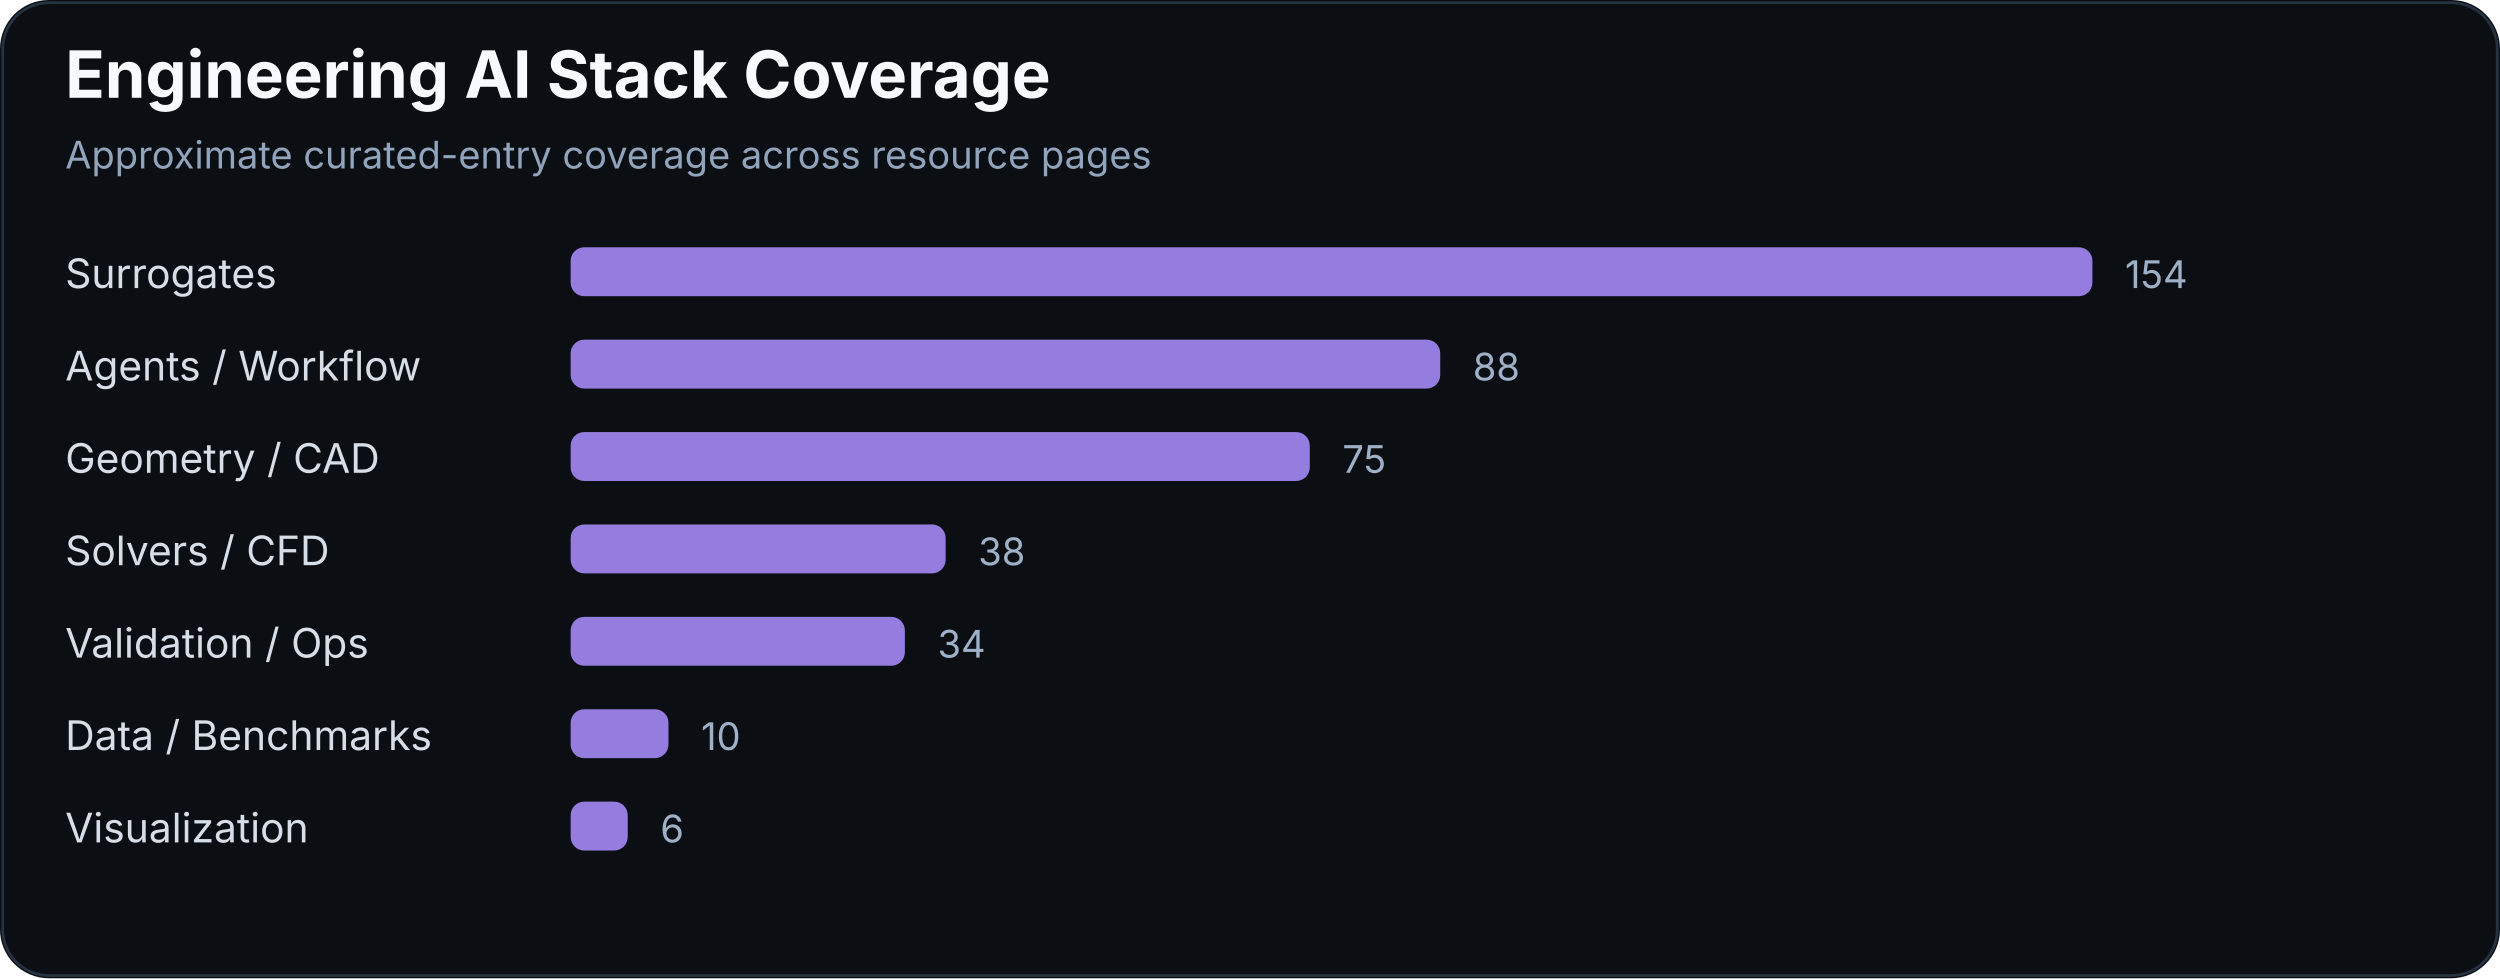
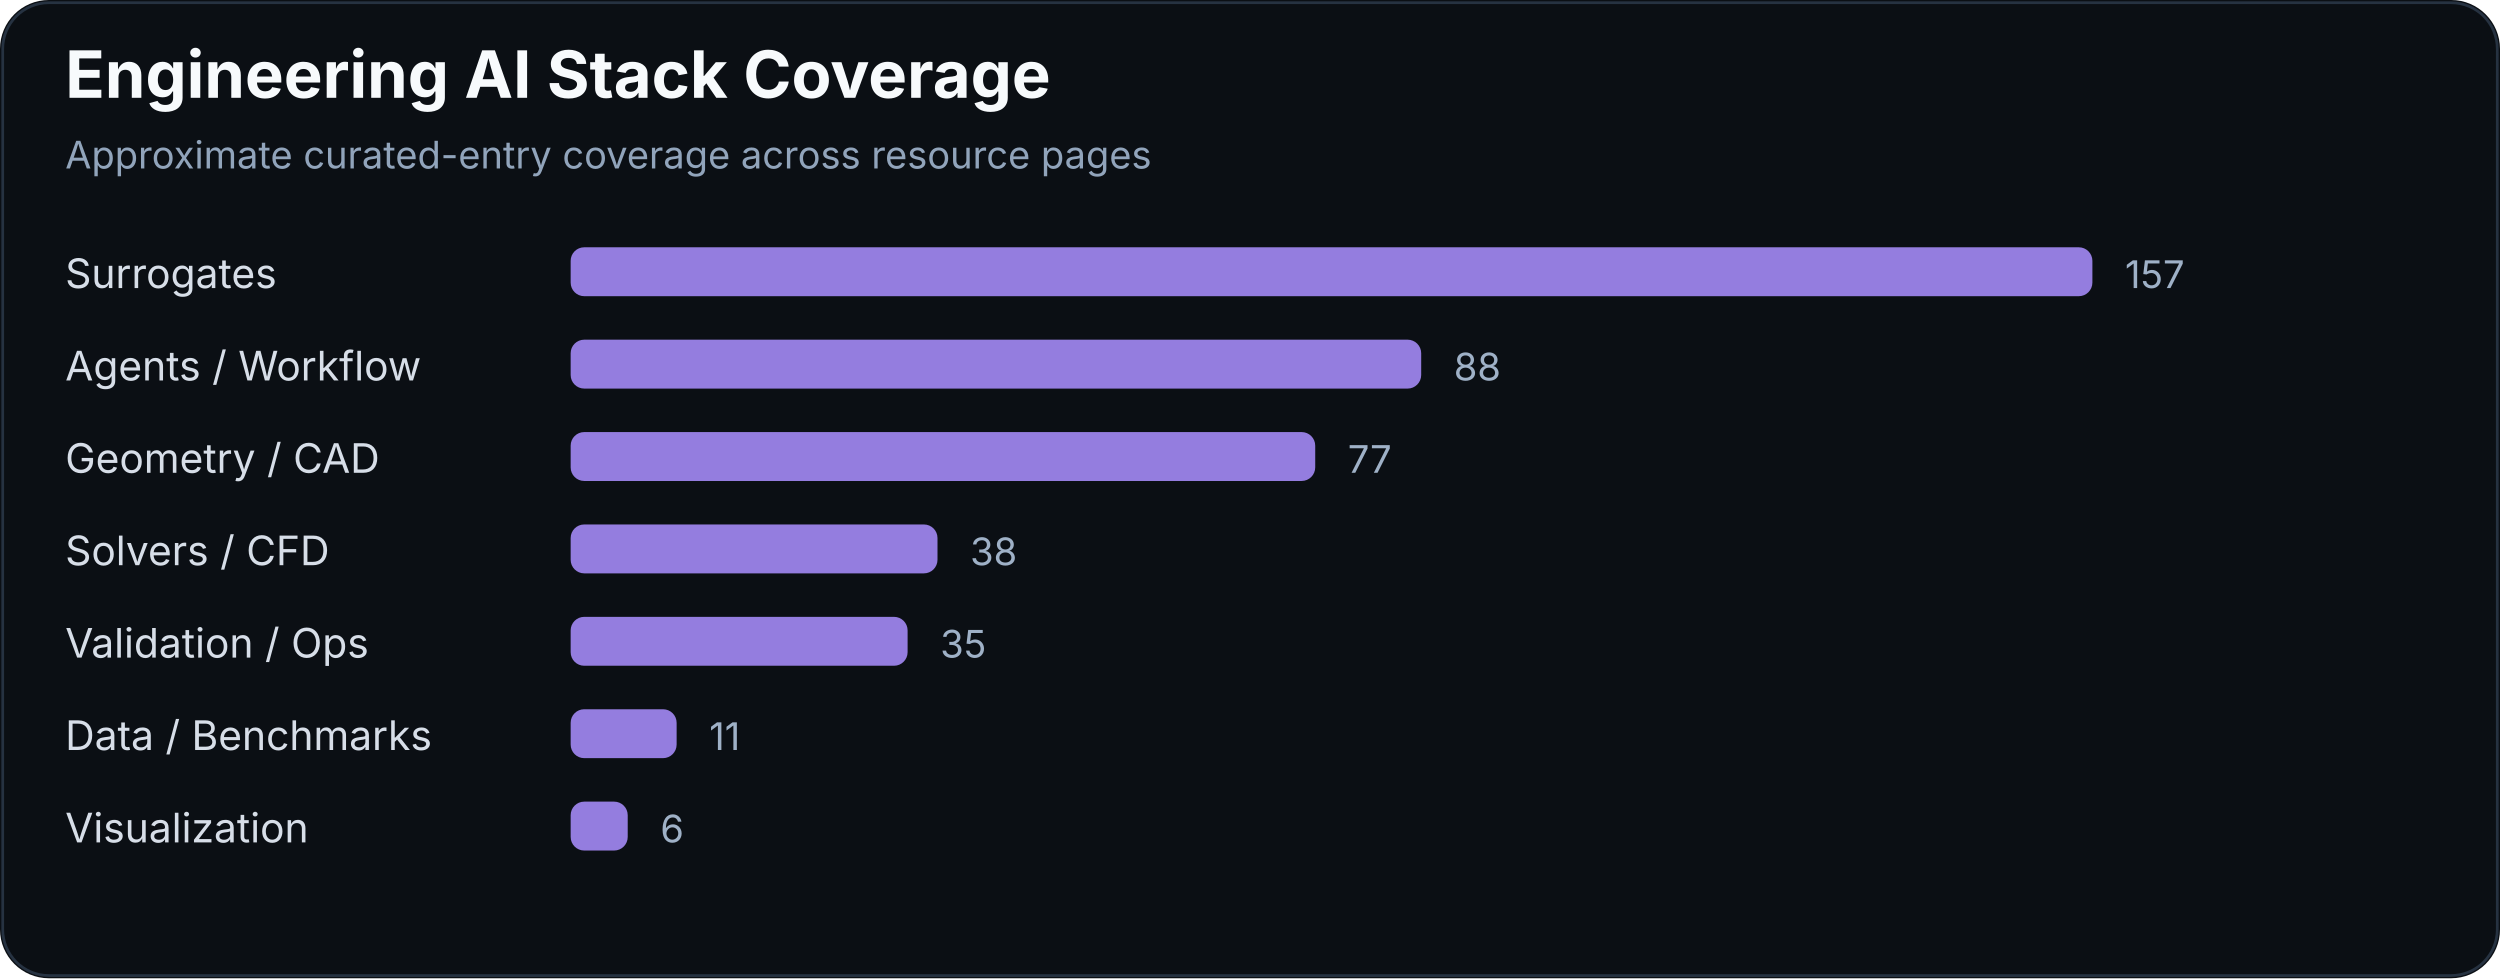
<svg xmlns="http://www.w3.org/2000/svg" width="920" height="360" viewBox="0 0 920 360">
  <rect width="100%" height="100%" rx="18" fill="#0b0f14" />
  <rect x="1" y="1" width="918" height="358" rx="17" fill="none" stroke="#263241" />
  <text x="24" y="36" font-size="24" font-family="Inter, ui-sans-serif, system-ui, -apple-system, Segoe UI, sans-serif" font-weight="700" fill="#f7fafc">Engineering AI Stack Coverage</text>
  <text x="24" y="62" font-size="14" font-family="Inter, ui-sans-serif, system-ui, -apple-system, Segoe UI, sans-serif" fill="#91a4bb">Approximate curated-entry coverage across resource pages</text>
  <g font-family="Inter, ui-sans-serif, system-ui, -apple-system, Segoe UI, sans-serif">
    <text x="24" y="106" font-size="15" fill="#d7dee8">Surrogates</text>
    <rect x="210" y="91" width="560" height="18" rx="5" fill="#a78bfa" opacity="0.88" />
-     <text x="782" y="106" font-size="14" fill="#9fb1c7">154</text>
+     <text x="782" y="106" font-size="14" fill="#9fb1c7">157</text>
    <text x="24" y="140" font-size="15" fill="#d7dee8">Agents / Workflow</text>
-     <rect x="210" y="125" width="320" height="18" rx="5" fill="#a78bfa" opacity="0.88" />
-     <text x="542" y="140" font-size="14" fill="#9fb1c7">88</text>
+     <rect x="210" y="125" width="313" height="18" rx="5" fill="#a78bfa" opacity="0.88" />
+     <text x="535" y="140" font-size="14" fill="#9fb1c7">88</text>
    <text x="24" y="174" font-size="15" fill="#d7dee8">Geometry / CAD</text>
-     <rect x="210" y="159" width="272" height="18" rx="5" fill="#a78bfa" opacity="0.88" />
-     <text x="494" y="174" font-size="14" fill="#9fb1c7">75</text>
+     <rect x="210" y="159" width="274" height="18" rx="5" fill="#a78bfa" opacity="0.88" />
+     <text x="496" y="174" font-size="14" fill="#9fb1c7">77</text>
    <text x="24" y="208" font-size="15" fill="#d7dee8">Solvers / CFD</text>
-     <rect x="210" y="193" width="138" height="18" rx="5" fill="#a78bfa" opacity="0.88" />
-     <text x="360" y="208" font-size="14" fill="#9fb1c7">38</text>
+     <rect x="210" y="193" width="135" height="18" rx="5" fill="#a78bfa" opacity="0.88" />
+     <text x="357" y="208" font-size="14" fill="#9fb1c7">38</text>
    <text x="24" y="242" font-size="15" fill="#d7dee8">Validation / Ops</text>
-     <rect x="210" y="227" width="123" height="18" rx="5" fill="#a78bfa" opacity="0.88" />
-     <text x="345" y="242" font-size="14" fill="#9fb1c7">34</text>
+     <rect x="210" y="227" width="124" height="18" rx="5" fill="#a78bfa" opacity="0.88" />
+     <text x="346" y="242" font-size="14" fill="#9fb1c7">35</text>
    <text x="24" y="276" font-size="15" fill="#d7dee8">Data / Benchmarks</text>
-     <rect x="210" y="261" width="36" height="18" rx="5" fill="#a78bfa" opacity="0.88" />
-     <text x="258" y="276" font-size="14" fill="#9fb1c7">10</text>
+     <rect x="210" y="261" width="39" height="18" rx="5" fill="#a78bfa" opacity="0.88" />
+     <text x="261" y="276" font-size="14" fill="#9fb1c7">11</text>
    <text x="24" y="310" font-size="15" fill="#d7dee8">Visualization</text>
    <rect x="210" y="295" width="21" height="18" rx="5" fill="#a78bfa" opacity="0.88" />
    <text x="243" y="310" font-size="14" fill="#9fb1c7">6</text>
  </g>
</svg>
